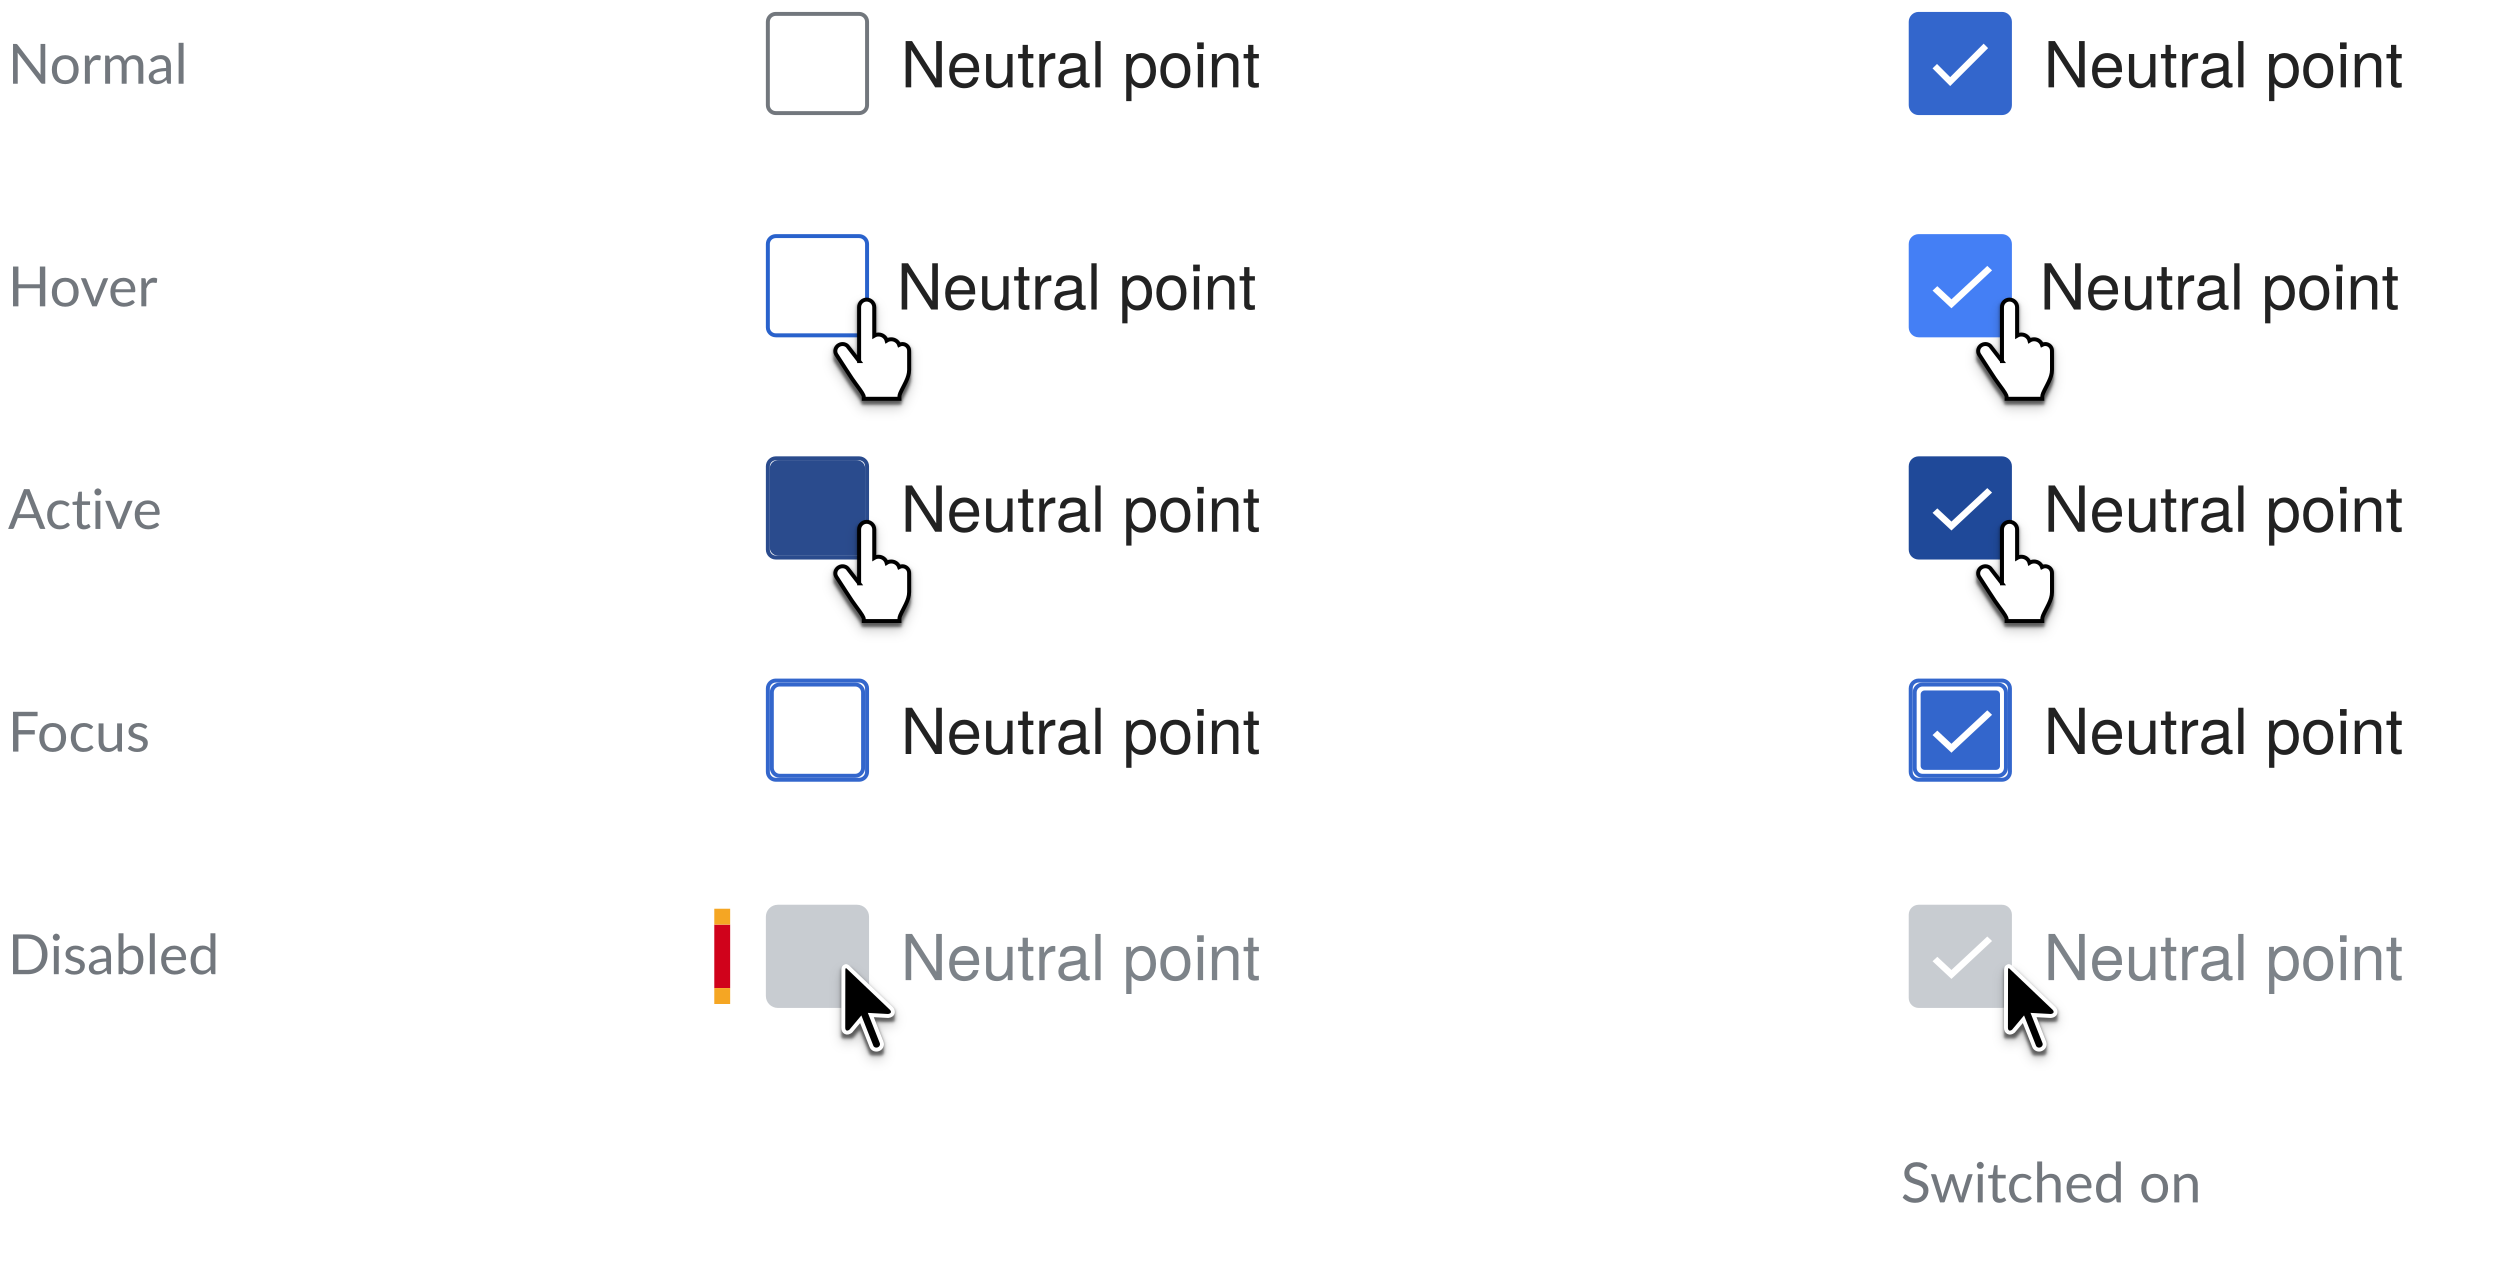
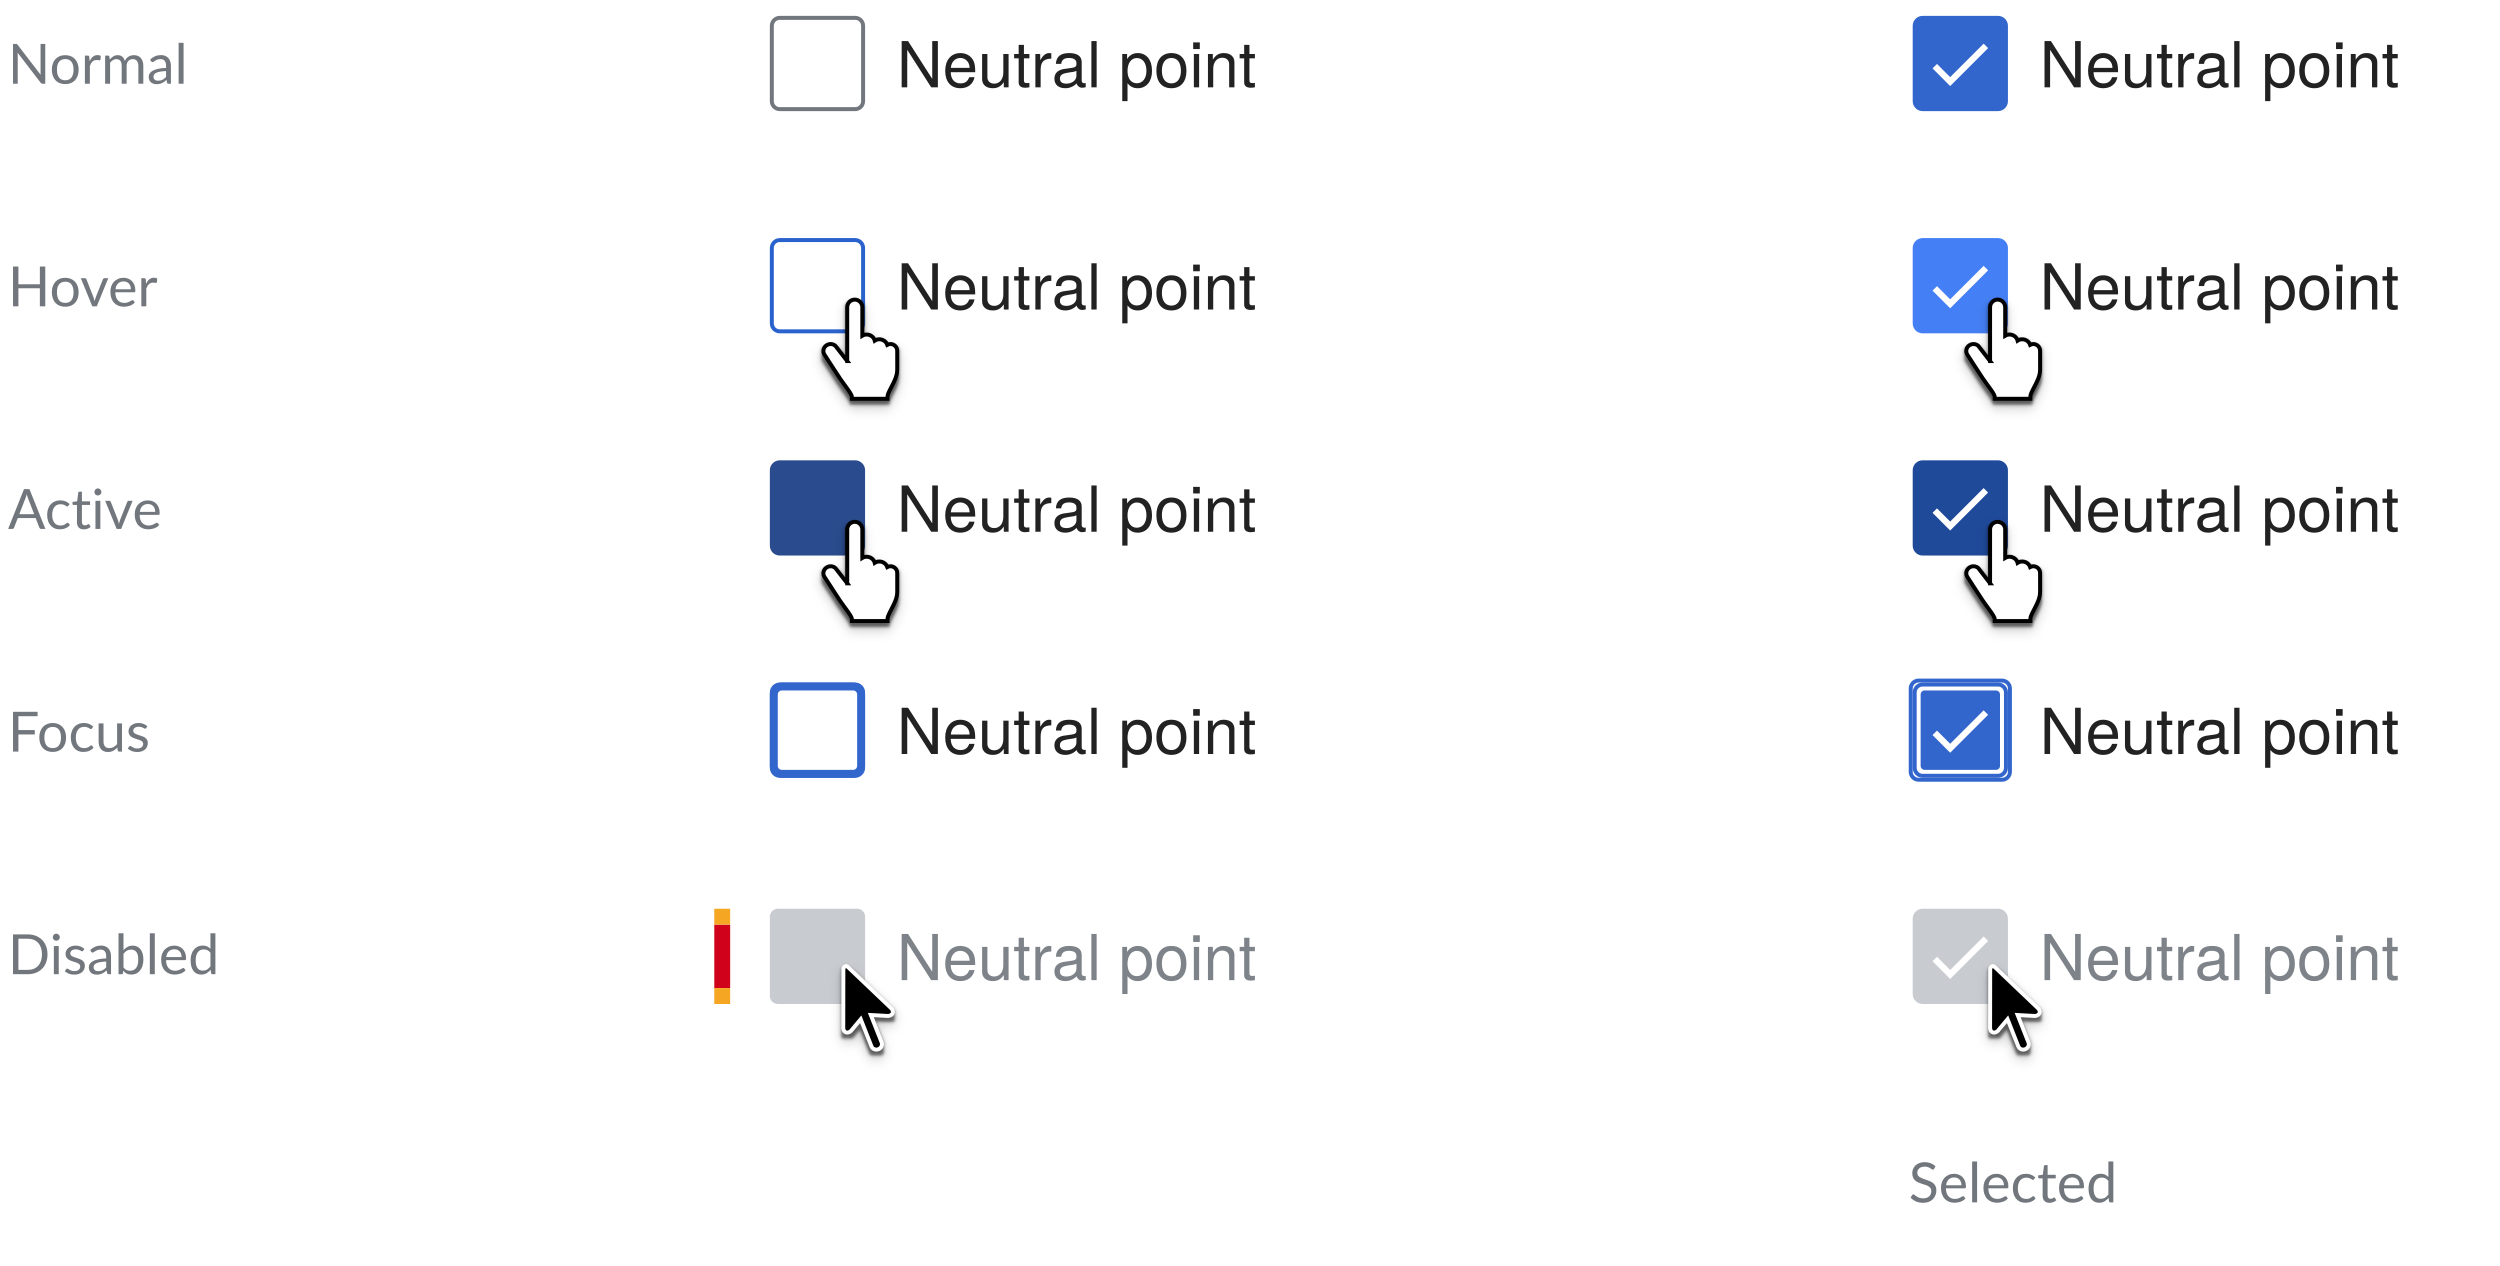
<svg xmlns="http://www.w3.org/2000/svg" xmlns:xlink="http://www.w3.org/1999/xlink" width="630" height="319" viewBox="0 0 630 319">
  <defs>
-     <filter id="filter-15" width="220.2%" height="165%" x="-56.2%" y="-22.5%" filterUnits="objectBoundingBox">
-       <feMorphology in="SourceAlpha" operator="dilate" radius="1" result="shadowSpreadOuter1" />
-       <feOffset dy="1" in="shadowSpreadOuter1" result="shadowOffsetOuter1" />
-       <feGaussianBlur in="shadowOffsetOuter1" result="shadowBlurOuter1" stdDeviation=".5" />
-       <feComposite in="shadowBlurOuter1" in2="SourceAlpha" operator="out" result="shadowBlurOuter1" />
-       <feColorMatrix in="shadowBlurOuter1" result="shadowMatrixOuter1" values="0 0 0 0 0 0 0 0 0 0 0 0 0 0 0 0 0 0 0.583 0" />
-       <feMorphology in="SourceAlpha" operator="dilate" radius="1" result="shadowSpreadOuter2" />
-       <feOffset dy="2" in="shadowSpreadOuter2" result="shadowOffsetOuter2" />
-       <feGaussianBlur in="shadowOffsetOuter2" result="shadowBlurOuter2" stdDeviation="1.5" />
-       <feComposite in="shadowBlurOuter2" in2="SourceAlpha" operator="out" result="shadowBlurOuter2" />
-       <feColorMatrix in="shadowBlurOuter2" result="shadowMatrixOuter2" values="0 0 0 0 0 0 0 0 0 0 0 0 0 0 0 0 0 0 0.179 0" />
-       <feMerge>
-         <feMergeNode in="shadowMatrixOuter1" />
-         <feMergeNode in="shadowMatrixOuter2" />
-       </feMerge>
-     </filter>
-     <filter id="filter-5" width="173.9%" height="154.2%" x="-36.9%" y="-18.8%" filterUnits="objectBoundingBox">
-       <feMorphology in="SourceAlpha" operator="dilate" radius="1" result="shadowSpreadOuter1" />
-       <feOffset dy="1" in="shadowSpreadOuter1" result="shadowOffsetOuter1" />
-       <feGaussianBlur in="shadowOffsetOuter1" result="shadowBlurOuter1" stdDeviation=".5" />
-       <feComposite in="shadowBlurOuter1" in2="SourceAlpha" operator="out" result="shadowBlurOuter1" />
-       <feColorMatrix in="shadowBlurOuter1" result="shadowMatrixOuter1" values="0 0 0 0 0 0 0 0 0 0 0 0 0 0 0 0 0 0 0.583 0" />
-       <feMorphology in="SourceAlpha" operator="dilate" radius="1" result="shadowSpreadOuter2" />
-       <feOffset dy="2" in="shadowSpreadOuter2" result="shadowOffsetOuter2" />
-       <feGaussianBlur in="shadowOffsetOuter2" result="shadowBlurOuter2" stdDeviation="1.5" />
-       <feComposite in="shadowBlurOuter2" in2="SourceAlpha" operator="out" result="shadowBlurOuter2" />
-       <feColorMatrix in="shadowBlurOuter2" result="shadowMatrixOuter2" values="0 0 0 0 0 0 0 0 0 0 0 0 0 0 0 0 0 0 0.179 0" />
-       <feMerge>
-         <feMergeNode in="shadowMatrixOuter1" />
-         <feMergeNode in="shadowMatrixOuter2" />
-       </feMerge>
-     </filter>
-     <filter id="filter-7" width="173.9%" height="154.2%" x="-36.9%" y="-18.8%" filterUnits="objectBoundingBox">
-       <feMorphology in="SourceAlpha" operator="dilate" radius="1" result="shadowSpreadOuter1" />
-       <feOffset dy="1" in="shadowSpreadOuter1" result="shadowOffsetOuter1" />
-       <feGaussianBlur in="shadowOffsetOuter1" result="shadowBlurOuter1" stdDeviation=".5" />
-       <feComposite in="shadowBlurOuter1" in2="SourceAlpha" operator="out" result="shadowBlurOuter1" />
-       <feColorMatrix in="shadowBlurOuter1" result="shadowMatrixOuter1" values="0 0 0 0 0 0 0 0 0 0 0 0 0 0 0 0 0 0 0.583 0" />
-       <feMorphology in="SourceAlpha" operator="dilate" radius="1" result="shadowSpreadOuter2" />
-       <feOffset dy="2" in="shadowSpreadOuter2" result="shadowOffsetOuter2" />
-       <feGaussianBlur in="shadowOffsetOuter2" result="shadowBlurOuter2" stdDeviation="1.5" />
-       <feComposite in="shadowBlurOuter2" in2="SourceAlpha" operator="out" result="shadowBlurOuter2" />
-       <feColorMatrix in="shadowBlurOuter2" result="shadowMatrixOuter2" values="0 0 0 0 0 0 0 0 0 0 0 0 0 0 0 0 0 0 0.179 0" />
-       <feMerge>
-         <feMergeNode in="shadowMatrixOuter1" />
-         <feMergeNode in="shadowMatrixOuter2" />
-       </feMerge>
-     </filter>
-     <filter id="filter-13" width="173.9%" height="154.2%" x="-36.9%" y="-18.8%" filterUnits="objectBoundingBox">
-       <feMorphology in="SourceAlpha" operator="dilate" radius="1" result="shadowSpreadOuter1" />
-       <feOffset dy="1" in="shadowSpreadOuter1" result="shadowOffsetOuter1" />
-       <feGaussianBlur in="shadowOffsetOuter1" result="shadowBlurOuter1" stdDeviation=".5" />
-       <feComposite in="shadowBlurOuter1" in2="SourceAlpha" operator="out" result="shadowBlurOuter1" />
-       <feColorMatrix in="shadowBlurOuter1" result="shadowMatrixOuter1" values="0 0 0 0 0 0 0 0 0 0 0 0 0 0 0 0 0 0 0.583 0" />
-       <feMorphology in="SourceAlpha" operator="dilate" radius="1" result="shadowSpreadOuter2" />
-       <feOffset dy="2" in="shadowSpreadOuter2" result="shadowOffsetOuter2" />
-       <feGaussianBlur in="shadowOffsetOuter2" result="shadowBlurOuter2" stdDeviation="1.5" />
-       <feComposite in="shadowBlurOuter2" in2="SourceAlpha" operator="out" result="shadowBlurOuter2" />
-       <feColorMatrix in="shadowBlurOuter2" result="shadowMatrixOuter2" values="0 0 0 0 0 0 0 0 0 0 0 0 0 0 0 0 0 0 0.179 0" />
-       <feMerge>
-         <feMergeNode in="shadowMatrixOuter1" />
-         <feMergeNode in="shadowMatrixOuter2" />
-       </feMerge>
-     </filter>
-     <filter id="filter-9" width="220.2%" height="165%" x="-56.2%" y="-22.5%" filterUnits="objectBoundingBox">
-       <feMorphology in="SourceAlpha" operator="dilate" radius="1" result="shadowSpreadOuter1" />
-       <feOffset dy="1" in="shadowSpreadOuter1" result="shadowOffsetOuter1" />
-       <feGaussianBlur in="shadowOffsetOuter1" result="shadowBlurOuter1" stdDeviation=".5" />
-       <feComposite in="shadowBlurOuter1" in2="SourceAlpha" operator="out" result="shadowBlurOuter1" />
-       <feColorMatrix in="shadowBlurOuter1" result="shadowMatrixOuter1" values="0 0 0 0 0 0 0 0 0 0 0 0 0 0 0 0 0 0 0.583 0" />
-       <feMorphology in="SourceAlpha" operator="dilate" radius="1" result="shadowSpreadOuter2" />
-       <feOffset dy="2" in="shadowSpreadOuter2" result="shadowOffsetOuter2" />
-       <feGaussianBlur in="shadowOffsetOuter2" result="shadowBlurOuter2" stdDeviation="1.5" />
-       <feComposite in="shadowBlurOuter2" in2="SourceAlpha" operator="out" result="shadowBlurOuter2" />
-       <feColorMatrix in="shadowBlurOuter2" result="shadowMatrixOuter2" values="0 0 0 0 0 0 0 0 0 0 0 0 0 0 0 0 0 0 0.179 0" />
-       <feMerge>
-         <feMergeNode in="shadowMatrixOuter1" />
-         <feMergeNode in="shadowMatrixOuter2" />
-       </feMerge>
-     </filter>
-     <filter id="filter-11" width="173.9%" height="154.2%" x="-36.9%" y="-18.8%" filterUnits="objectBoundingBox">
-       <feMorphology in="SourceAlpha" operator="dilate" radius="1" result="shadowSpreadOuter1" />
-       <feOffset dy="1" in="shadowSpreadOuter1" result="shadowOffsetOuter1" />
-       <feGaussianBlur in="shadowOffsetOuter1" result="shadowBlurOuter1" stdDeviation=".5" />
-       <feComposite in="shadowBlurOuter1" in2="SourceAlpha" operator="out" result="shadowBlurOuter1" />
-       <feColorMatrix in="shadowBlurOuter1" result="shadowMatrixOuter1" values="0 0 0 0 0 0 0 0 0 0 0 0 0 0 0 0 0 0 0.583 0" />
-       <feMorphology in="SourceAlpha" operator="dilate" radius="1" result="shadowSpreadOuter2" />
-       <feOffset dy="2" in="shadowSpreadOuter2" result="shadowOffsetOuter2" />
-       <feGaussianBlur in="shadowOffsetOuter2" result="shadowBlurOuter2" stdDeviation="1.5" />
-       <feComposite in="shadowBlurOuter2" in2="SourceAlpha" operator="out" result="shadowBlurOuter2" />
-       <feColorMatrix in="shadowBlurOuter2" result="shadowMatrixOuter2" values="0 0 0 0 0 0 0 0 0 0 0 0 0 0 0 0 0 0 0.179 0" />
-       <feMerge>
-         <feMergeNode in="shadowMatrixOuter1" />
-         <feMergeNode in="shadowMatrixOuter2" />
-       </feMerge>
-     </filter>
-     <path id="path-14" d="M6.132 11.269l4.71.26c.72-.08.899-.568.397-1.085L.592.3C.09-.216.027-.049.026.671L0 14.984c-.001.72.467.947 1.04.505l2.742-3.272c.095-.074.208-.146.327-.218l2.97 7.517c.165.41.664.595 1.113.413.449-.18.68-.66.514-1.07l-2.972-7.518.398-.073z" />
-     <path id="path-4" d="M17.595 12.379a1.19 1.19 0 00-1.197-1.183 1.19 1.19 0 00-1.196 1.179v-.826c0-.857-.719-1.551-1.606-1.551-.886 0-1.592.694-1.592 1.55V10.35c0-.856-.728-1.55-1.611-1.55s-1.586.694-1.586 1.55V1.425C8.807.638 8.168 0 7.397 0c-.772 0-1.398.638-1.398 1.425v15.038l-3.603-4.659c-.346-.586-1.126-.779-1.742-.431-.617.348-.836 1.105-.49 1.691 0 0 2.817 4.369 3.967 6.093C5.281 20.882 7.17 23.01 7.17 24h7.989c0-1.672 2.443-4.283 2.443-6.798v-3.24l-.006-1.583z" />
-     <path id="path-8" d="M6.132 11.269l4.71.26c.72-.08.899-.568.397-1.085L.592.3C.09-.216.027-.049.026.671L0 14.984c-.001.72.467.947 1.04.505l2.742-3.272c.095-.074.208-.146.327-.218l2.97 7.517c.165.41.664.595 1.113.413.449-.18.68-.66.514-1.07l-2.972-7.518.398-.073z" />
-     <path id="path-10" d="M17.595 12.379a1.19 1.19 0 00-1.197-1.183 1.19 1.19 0 00-1.196 1.179v-.826c0-.857-.719-1.551-1.606-1.551-.886 0-1.592.694-1.592 1.55V10.35c0-.856-.728-1.55-1.611-1.55s-1.586.694-1.586 1.55V1.425C8.807.638 8.168 0 7.397 0c-.772 0-1.398.638-1.398 1.425v15.038l-3.603-4.659c-.346-.586-1.126-.779-1.742-.431-.617.348-.836 1.105-.49 1.691 0 0 2.817 4.369 3.967 6.093C5.281 20.882 7.17 23.01 7.17 24h7.989c0-1.672 2.443-4.283 2.443-6.798v-3.24l-.006-1.583z" />
-     <path id="path-6" d="M17.595 12.379a1.19 1.19 0 00-1.197-1.183 1.19 1.19 0 00-1.196 1.179v-.826c0-.857-.719-1.551-1.606-1.551-.886 0-1.592.694-1.592 1.55V10.35c0-.856-.728-1.55-1.611-1.55s-1.586.694-1.586 1.55V1.425C8.807.638 8.168 0 7.397 0c-.772 0-1.398.638-1.398 1.425v15.038l-3.603-4.659c-.346-.586-1.126-.779-1.742-.431-.617.348-.836 1.105-.49 1.691 0 0 2.817 4.369 3.967 6.093C5.281 20.882 7.17 23.01 7.17 24h7.989c0-1.672 2.443-4.283 2.443-6.798v-3.24l-.006-1.583z" />
-     <path id="path-12" d="M17.595 12.379a1.19 1.19 0 00-1.197-1.183 1.19 1.19 0 00-1.196 1.179v-.826c0-.857-.719-1.551-1.606-1.551-.886 0-1.592.694-1.592 1.55V10.35c0-.856-.728-1.55-1.611-1.55s-1.586.694-1.586 1.55V1.425C8.807.638 8.168 0 7.397 0c-.772 0-1.398.638-1.398 1.425v15.038l-3.603-4.659c-.346-.586-1.126-.779-1.742-.431-.617.348-.836 1.105-.49 1.691 0 0 2.817 4.369 3.967 6.093C5.281 20.882 7.17 23.01 7.17 24h7.989c0-1.672 2.443-4.283 2.443-6.798v-3.24l-.006-1.583z" />
+     <filter id="filter-4" width="173.9%" height="154.2%" x="-36.9%" y="-18.8%" filterUnits="objectBoundingBox">
+       <feMorphology in="SourceAlpha" operator="dilate" radius="1" result="shadowSpreadOuter1" />
+       <feOffset dy="1" in="shadowSpreadOuter1" result="shadowOffsetOuter1" />
+       <feGaussianBlur in="shadowOffsetOuter1" result="shadowBlurOuter1" stdDeviation=".5" />
+       <feComposite in="shadowBlurOuter1" in2="SourceAlpha" operator="out" result="shadowBlurOuter1" />
+       <feColorMatrix in="shadowBlurOuter1" result="shadowMatrixOuter1" values="0 0 0 0 0 0 0 0 0 0 0 0 0 0 0 0 0 0 0.583 0" />
+       <feMorphology in="SourceAlpha" operator="dilate" radius="1" result="shadowSpreadOuter2" />
+       <feOffset dy="2" in="shadowSpreadOuter2" result="shadowOffsetOuter2" />
+       <feGaussianBlur in="shadowOffsetOuter2" result="shadowBlurOuter2" stdDeviation="1.5" />
+       <feComposite in="shadowBlurOuter2" in2="SourceAlpha" operator="out" result="shadowBlurOuter2" />
+       <feColorMatrix in="shadowBlurOuter2" result="shadowMatrixOuter2" values="0 0 0 0 0 0 0 0 0 0 0 0 0 0 0 0 0 0 0.179 0" />
+       <feMerge>
+         <feMergeNode in="shadowMatrixOuter1" />
+         <feMergeNode in="shadowMatrixOuter2" />
+       </feMerge>
+     </filter>
+     <filter id="filter-6" width="173.9%" height="154.2%" x="-36.9%" y="-18.8%" filterUnits="objectBoundingBox">
+       <feMorphology in="SourceAlpha" operator="dilate" radius="1" result="shadowSpreadOuter1" />
+       <feOffset dy="1" in="shadowSpreadOuter1" result="shadowOffsetOuter1" />
+       <feGaussianBlur in="shadowOffsetOuter1" result="shadowBlurOuter1" stdDeviation=".5" />
+       <feComposite in="shadowBlurOuter1" in2="SourceAlpha" operator="out" result="shadowBlurOuter1" />
+       <feColorMatrix in="shadowBlurOuter1" result="shadowMatrixOuter1" values="0 0 0 0 0 0 0 0 0 0 0 0 0 0 0 0 0 0 0.583 0" />
+       <feMorphology in="SourceAlpha" operator="dilate" radius="1" result="shadowSpreadOuter2" />
+       <feOffset dy="2" in="shadowSpreadOuter2" result="shadowOffsetOuter2" />
+       <feGaussianBlur in="shadowOffsetOuter2" result="shadowBlurOuter2" stdDeviation="1.5" />
+       <feComposite in="shadowBlurOuter2" in2="SourceAlpha" operator="out" result="shadowBlurOuter2" />
+       <feColorMatrix in="shadowBlurOuter2" result="shadowMatrixOuter2" values="0 0 0 0 0 0 0 0 0 0 0 0 0 0 0 0 0 0 0.179 0" />
+       <feMerge>
+         <feMergeNode in="shadowMatrixOuter1" />
+         <feMergeNode in="shadowMatrixOuter2" />
+       </feMerge>
+     </filter>
+     <filter id="filter-8" width="220.2%" height="165%" x="-56.2%" y="-22.5%" filterUnits="objectBoundingBox">
+       <feMorphology in="SourceAlpha" operator="dilate" radius="1" result="shadowSpreadOuter1" />
+       <feOffset dy="1" in="shadowSpreadOuter1" result="shadowOffsetOuter1" />
+       <feGaussianBlur in="shadowOffsetOuter1" result="shadowBlurOuter1" stdDeviation=".5" />
+       <feComposite in="shadowBlurOuter1" in2="SourceAlpha" operator="out" result="shadowBlurOuter1" />
+       <feColorMatrix in="shadowBlurOuter1" result="shadowMatrixOuter1" values="0 0 0 0 0 0 0 0 0 0 0 0 0 0 0 0 0 0 0.583 0" />
+       <feMorphology in="SourceAlpha" operator="dilate" radius="1" result="shadowSpreadOuter2" />
+       <feOffset dy="2" in="shadowSpreadOuter2" result="shadowOffsetOuter2" />
+       <feGaussianBlur in="shadowOffsetOuter2" result="shadowBlurOuter2" stdDeviation="1.5" />
+       <feComposite in="shadowBlurOuter2" in2="SourceAlpha" operator="out" result="shadowBlurOuter2" />
+       <feColorMatrix in="shadowBlurOuter2" result="shadowMatrixOuter2" values="0 0 0 0 0 0 0 0 0 0 0 0 0 0 0 0 0 0 0.179 0" />
+       <feMerge>
+         <feMergeNode in="shadowMatrixOuter1" />
+         <feMergeNode in="shadowMatrixOuter2" />
+       </feMerge>
+     </filter>
+     <filter id="filter-10" width="173.9%" height="154.2%" x="-36.9%" y="-18.8%" filterUnits="objectBoundingBox">
+       <feMorphology in="SourceAlpha" operator="dilate" radius="1" result="shadowSpreadOuter1" />
+       <feOffset dy="1" in="shadowSpreadOuter1" result="shadowOffsetOuter1" />
+       <feGaussianBlur in="shadowOffsetOuter1" result="shadowBlurOuter1" stdDeviation=".5" />
+       <feComposite in="shadowBlurOuter1" in2="SourceAlpha" operator="out" result="shadowBlurOuter1" />
+       <feColorMatrix in="shadowBlurOuter1" result="shadowMatrixOuter1" values="0 0 0 0 0 0 0 0 0 0 0 0 0 0 0 0 0 0 0.583 0" />
+       <feMorphology in="SourceAlpha" operator="dilate" radius="1" result="shadowSpreadOuter2" />
+       <feOffset dy="2" in="shadowSpreadOuter2" result="shadowOffsetOuter2" />
+       <feGaussianBlur in="shadowOffsetOuter2" result="shadowBlurOuter2" stdDeviation="1.5" />
+       <feComposite in="shadowBlurOuter2" in2="SourceAlpha" operator="out" result="shadowBlurOuter2" />
+       <feColorMatrix in="shadowBlurOuter2" result="shadowMatrixOuter2" values="0 0 0 0 0 0 0 0 0 0 0 0 0 0 0 0 0 0 0.179 0" />
+       <feMerge>
+         <feMergeNode in="shadowMatrixOuter1" />
+         <feMergeNode in="shadowMatrixOuter2" />
+       </feMerge>
+     </filter>
+     <filter id="filter-12" width="173.9%" height="154.2%" x="-36.9%" y="-18.8%" filterUnits="objectBoundingBox">
+       <feMorphology in="SourceAlpha" operator="dilate" radius="1" result="shadowSpreadOuter1" />
+       <feOffset dy="1" in="shadowSpreadOuter1" result="shadowOffsetOuter1" />
+       <feGaussianBlur in="shadowOffsetOuter1" result="shadowBlurOuter1" stdDeviation=".5" />
+       <feComposite in="shadowBlurOuter1" in2="SourceAlpha" operator="out" result="shadowBlurOuter1" />
+       <feColorMatrix in="shadowBlurOuter1" result="shadowMatrixOuter1" values="0 0 0 0 0 0 0 0 0 0 0 0 0 0 0 0 0 0 0.583 0" />
+       <feMorphology in="SourceAlpha" operator="dilate" radius="1" result="shadowSpreadOuter2" />
+       <feOffset dy="2" in="shadowSpreadOuter2" result="shadowOffsetOuter2" />
+       <feGaussianBlur in="shadowOffsetOuter2" result="shadowBlurOuter2" stdDeviation="1.5" />
+       <feComposite in="shadowBlurOuter2" in2="SourceAlpha" operator="out" result="shadowBlurOuter2" />
+       <feColorMatrix in="shadowBlurOuter2" result="shadowMatrixOuter2" values="0 0 0 0 0 0 0 0 0 0 0 0 0 0 0 0 0 0 0.179 0" />
+       <feMerge>
+         <feMergeNode in="shadowMatrixOuter1" />
+         <feMergeNode in="shadowMatrixOuter2" />
+       </feMerge>
+     </filter>
+     <filter id="filter-14" width="220.2%" height="165%" x="-56.2%" y="-22.5%" filterUnits="objectBoundingBox">
+       <feMorphology in="SourceAlpha" operator="dilate" radius="1" result="shadowSpreadOuter1" />
+       <feOffset dy="1" in="shadowSpreadOuter1" result="shadowOffsetOuter1" />
+       <feGaussianBlur in="shadowOffsetOuter1" result="shadowBlurOuter1" stdDeviation=".5" />
+       <feComposite in="shadowBlurOuter1" in2="SourceAlpha" operator="out" result="shadowBlurOuter1" />
+       <feColorMatrix in="shadowBlurOuter1" result="shadowMatrixOuter1" values="0 0 0 0 0 0 0 0 0 0 0 0 0 0 0 0 0 0 0.583 0" />
+       <feMorphology in="SourceAlpha" operator="dilate" radius="1" result="shadowSpreadOuter2" />
+       <feOffset dy="2" in="shadowSpreadOuter2" result="shadowOffsetOuter2" />
+       <feGaussianBlur in="shadowOffsetOuter2" result="shadowBlurOuter2" stdDeviation="1.5" />
+       <feComposite in="shadowBlurOuter2" in2="SourceAlpha" operator="out" result="shadowBlurOuter2" />
+       <feColorMatrix in="shadowBlurOuter2" result="shadowMatrixOuter2" values="0 0 0 0 0 0 0 0 0 0 0 0 0 0 0 0 0 0 0.179 0" />
+       <feMerge>
+         <feMergeNode in="shadowMatrixOuter1" />
+         <feMergeNode in="shadowMatrixOuter2" />
+       </feMerge>
+     </filter>
+     <path id="path-3" d="M17.595 12.379a1.19 1.19 0 00-1.197-1.183 1.19 1.19 0 00-1.196 1.179v-.826c0-.857-.719-1.551-1.606-1.551-.886 0-1.592.694-1.592 1.55V10.35c0-.856-.728-1.55-1.611-1.55s-1.586.694-1.586 1.55V1.425C8.807.638 8.168 0 7.397 0c-.772 0-1.398.638-1.398 1.425v15.038l-3.603-4.659c-.346-.586-1.126-.779-1.742-.431-.617.348-.836 1.105-.49 1.691 0 0 2.817 4.369 3.967 6.093C5.281 20.882 7.17 23.01 7.17 24h7.989c0-1.672 2.443-4.283 2.443-6.798v-3.24l-.006-1.583z" />
+     <path id="path-5" d="M17.595 12.379a1.19 1.19 0 00-1.197-1.183 1.19 1.19 0 00-1.196 1.179v-.826c0-.857-.719-1.551-1.606-1.551-.886 0-1.592.694-1.592 1.55V10.35c0-.856-.728-1.55-1.611-1.55s-1.586.694-1.586 1.55V1.425C8.807.638 8.168 0 7.397 0c-.772 0-1.398.638-1.398 1.425v15.038l-3.603-4.659c-.346-.586-1.126-.779-1.742-.431-.617.348-.836 1.105-.49 1.691 0 0 2.817 4.369 3.967 6.093C5.281 20.882 7.17 23.01 7.17 24h7.989c0-1.672 2.443-4.283 2.443-6.798v-3.24l-.006-1.583z" />
+     <path id="path-7" d="M6.132 11.269l4.71.26c.72-.08.899-.568.397-1.085L.592.3C.09-.216.027-.049.026.671L0 14.984c-.001.72.467.947 1.04.505l2.742-3.272c.095-.074.208-.146.327-.218l2.97 7.517c.165.41.664.595 1.113.413.449-.18.68-.66.514-1.07l-2.972-7.518.398-.073z" />
+     <path id="path-9" d="M17.595 12.379a1.19 1.19 0 00-1.197-1.183 1.19 1.19 0 00-1.196 1.179v-.826c0-.857-.719-1.551-1.606-1.551-.886 0-1.592.694-1.592 1.55V10.35c0-.856-.728-1.55-1.611-1.55s-1.586.694-1.586 1.55V1.425C8.807.638 8.168 0 7.397 0c-.772 0-1.398.638-1.398 1.425v15.038l-3.603-4.659c-.346-.586-1.126-.779-1.742-.431-.617.348-.836 1.105-.49 1.691 0 0 2.817 4.369 3.967 6.093C5.281 20.882 7.17 23.01 7.17 24h7.989c0-1.672 2.443-4.283 2.443-6.798v-3.24l-.006-1.583z" />
+     <path id="path-11" d="M17.595 12.379a1.19 1.19 0 00-1.197-1.183 1.19 1.19 0 00-1.196 1.179v-.826c0-.857-.719-1.551-1.606-1.551-.886 0-1.592.694-1.592 1.55V10.35c0-.856-.728-1.55-1.611-1.55s-1.586.694-1.586 1.55V1.425C8.807.638 8.168 0 7.397 0c-.772 0-1.398.638-1.398 1.425v15.038l-3.603-4.659c-.346-.586-1.126-.779-1.742-.431-.617.348-.836 1.105-.49 1.691 0 0 2.817 4.369 3.967 6.093C5.281 20.882 7.17 23.01 7.17 24h7.989c0-1.672 2.443-4.283 2.443-6.798v-3.24l-.006-1.583z" />
+     <path id="path-13" d="M6.132 11.269l4.71.26c.72-.08.899-.568.397-1.085L.592.3C.09-.216.027-.049.026.671L0 14.984c-.001.72.467.947 1.04.505l2.742-3.272c.095-.074.208-.146.327-.218l2.97 7.517c.165.41.664.595 1.113.413.449-.18.68-.66.514-1.07l-2.972-7.518.398-.073z" />
+     <rect id="path-1" width="24" height="24" x="0" y="0" rx="2" />
    <rect id="path-2" width="24" height="24" x="0" y="4" rx="2" />
-     <rect id="path-3" width="24" height="24" x="0" y="4" rx="2" />
-     <rect id="path-1" width="24" height="24" x="0" y="0" rx="2" />
  </defs>
  <g id="Artboard-page" fill="none" fill-rule="evenodd" stroke="none" stroke-width="1">
    <g id="WikimediaUI-components_overview" transform="translate(-5038 -256)">
      <path fill="#FFF" d="M0 0h14720v3264H0z" />
      <g id="CHECKBOX-DESKTOP" transform="translate(5038 186)">
        <g id="Checkbox-X" transform="translate(2 69)">
-           <text id="Normal-Hover-Active" fill="#72777D" font-family="Lato-Regular, Lato, sans-serif" font-size="14" font-weight="normal">
+           <text id="Normal-Hover-Active" fill="#72777D" font-family="Lato-Regular, Lato" font-size="14" font-weight="normal">
            <tspan x="0" y="22.1">Normal</tspan>
            <tspan x="0" y="78.2">Hover</tspan>
            <tspan x="0" y="134.3">Active</tspan>
            <tspan x="0" y="190.4">Focus</tspan>
            <tspan x="0" y="246.5">Disabled</tspan>
          </text>
-           <text id="Switched-on" fill="#72777D" font-family="Lato-Regular, Lato, sans-serif" font-size="14" font-weight="normal">
-             <tspan x="477" y="304">Switched on</tspan>
+           <text id="Selected" fill="#72777D" font-family="Lato-Regular, Lato" font-size="14" font-weight="normal">
+             <tspan x="479" y="304">Selected</tspan>
          </text>
-           <g id="-101-/-16-sp-(1-em)-+-2-*-4-sp-(0.25-em)" stroke-width="4" transform="rotate(-90 216 38)">
-             <g id="101-/-16-sp-(1-em)" stroke="#D0021B" transform="translate(4)">
+           <g id="_Spec-/-16-sp-(1-em)-+-2-*-4-sp-(0.25-em)" stroke-width="4" transform="rotate(-90 216 38)">
+             <g id="_Spec-/-16-sp-(1-em)" stroke="#D0021B" transform="translate(4)">
              <path id="16-sp-(1-em)" d="M0 2h16" />
            </g>
-             <g id="101-/-4-sp-(0.25-em)" stroke="#F5A623" transform="translate(20)">
+             <g id="_Spec-/-4-sp-(0.25-em)" stroke="#F5A623" transform="translate(20)">
              <path id="4-sp-(0.25-em)" d="M0 2h4" />
            </g>
-             <g id="101-/-4-sp-(0.25-em)" stroke="#F5A623">
+             <g id="_Spec-/-4-sp-(0.25-em)" stroke="#F5A623">
              <path id="4-sp-(0.25-em)" d="M0 2h4" />
            </g>
          </g>
          <g id="Checkbox-/-:checked-/-:disabled" transform="translate(480 226)">
-             <text id="8:16:8:16-copy-21" fill="#7D8389" font-family="HelveticaNeue, Helvetica Neue, sans-serif" font-size="16" font-weight="normal">
-               <tspan x="33" y="22">Neutral point</tspan>
+             <text id="Label" fill="#7D8389" font-family="HelveticaNeue, Helvetica Neue" font-size="16" font-weight="normal">
+               <tspan x="32" y="22">Neutral point</tspan>
            </text>
            <g id="Mediawiki.Neutral.Hover-copy-10-+-Imported-Layers-Copy-2" fill-rule="evenodd" stroke-width="1" transform="translate(0 4)">
-               <rect id="Mediawiki.Neutral.Hover-copy-10" width="25" height="25" x="-.5" y="-.5" fill="#C8CCD1" stroke="#C8CCD1" rx="2" />
-               <g id="Icon-/-Checkbox-checkmark" fill="#FFF" fill-rule="nonzero" transform="translate(5 7)">
-                 <path id="Shape" d="M4.761 8.433l-3.558-3.32L0 6.235l4.761 4.452L15 1.131 13.797 0z" />
+               <rect id="checkbox" width="23" height="23" x=".5" y=".5" fill="#C8CCD1" stroke="#C8CCD1" rx="2" />
+               <g id="Icon-/-Checkbox-checkmark" fill="#FFF" fill-rule="nonzero" transform="translate(5 7)">
+                 <path id="Shape" d="M4.444 8.433l-3.321-3.32L0 6.235l4.444 4.452L14 1.131 12.877 0z" />
              </g>
            </g>
          </g>
          <g id="Checkbox-/-:checked-/-:hover" transform="translate(480 57)">
-             <text id="8:16:8:16-copy-16" fill="#222" font-family="HelveticaNeue, Helvetica Neue, sans-serif" font-size="16" font-weight="normal">
+             <text id="Label" fill="#222" font-family="HelveticaNeue, Helvetica Neue" font-size="16" font-weight="normal">
              <tspan x="32" y="22">Neutral point</tspan>
            </text>
            <g id="Mediawiki.Neutral.Hover-copy-12-+-Imported-Layers-Copy-3" fill-rule="evenodd" stroke-width="1" transform="translate(0 4)">
-               <rect id="Mediawiki.Neutral.Hover-copy-12" width="25" height="25" x="-.5" y="-.5" fill="#447FF5" stroke="#447FF5" rx="2" />
-               <g id="Icon-/-Checkbox-checkmark" fill="#FFF" fill-rule="nonzero" transform="translate(5 7)">
-                 <path id="Shape" d="M4.761 8.433l-3.558-3.32L0 6.235l4.761 4.452L15 1.131 13.797 0z" />
+               <rect id="checkbox" width="23" height="23" x=".5" y=".5" fill="#447FF5" stroke="#447FF5" rx="2" />
+               <g id="Icon-/-Checkbox-checkmark" fill="#FFF" fill-rule="nonzero" transform="translate(5 7)">
+                 <path id="Shape" d="M4.444 8.433l-3.321-3.32L0 6.235l4.444 4.452L14 1.131 12.877 0z" />
              </g>
            </g>
          </g>
          <g id="Checkbox-/-:checked-/-:active" transform="translate(480 113)">
-             <text id="8:16:8:16-copy-16" fill="#222" font-family="HelveticaNeue, Helvetica Neue, sans-serif" font-size="16" font-weight="normal">
-               <tspan x="33" y="22">Neutral point</tspan>
-             </text>
-             <g id="Mediawiki.Neutral.Hover-copy-14-+-Imported-Layers-Copy-4" fill-rule="evenodd" stroke-width="1" transform="translate(0 4)">
-               <rect id="Mediawiki.Neutral.Hover-copy-14" width="25" height="25" x="-.5" y="-.5" fill="#1F4999" stroke="#1F4999" rx="2" />
-               <g id="Icon-/-Checkbox-checkmark" fill="#FFF" fill-rule="nonzero" transform="translate(5 7)">
-                 <path id="Shape" d="M4.761 8.433l-3.558-3.32L0 6.235l4.761 4.452L15 1.131 13.797 0z" />
+             <text id="Label" fill="#222" font-family="HelveticaNeue, Helvetica Neue" font-size="16" font-weight="normal">
+               <tspan x="32" y="22">Neutral point</tspan>
+             </text>
+             <g id="checkbox:checked:active" fill-rule="evenodd" stroke-width="1" transform="translate(0 4)">
+               <rect id="checkbox" width="23" height="23" x=".5" y=".5" fill="#1F4999" stroke="#1F4999" rx="2" />
+               <g id="Icon-/-Checkbox-checkmark" fill="#FFF" fill-rule="nonzero" transform="translate(5 7)">
+                 <path id="Shape" d="M4.444 8.433l-3.321-3.32L0 6.235l4.444 4.452L14 1.131 12.877 0z" />
              </g>
            </g>
          </g>
          <g id="Checkbox-/-:checked-/-:focus" transform="translate(480 169)">
-             <text id="8:16:8:16-copy-20" fill="#222" font-family="HelveticaNeue, Helvetica Neue, sans-serif" font-size="16" font-weight="normal">
-               <tspan x="33" y="22">Neutral point</tspan>
-             </text>
-             <g id="Mediawiki.Neutral.Hover-copy-2-+-Imported-Layers-Copy-5" fill-rule="evenodd" stroke-width="1" transform="translate(0 4)">
-               <g id="Mediawiki.Neutral.Hover-copy-2">
+             <text id="Label" fill="#222" font-family="HelveticaNeue, Helvetica Neue" font-size="16" font-weight="normal">
+               <tspan x="32" y="22">Neutral point</tspan>
+             </text>
+             <g id="checkbox:checked:focus" fill-rule="evenodd" stroke-width="1" transform="translate(0 4)">
+               <g id="checkbox">
                <rect width="22" height="22" x="1" y="1" fill="#36C" stroke="#FFF" stroke-linejoin="square" stroke-width="2" rx="2" />
                <rect width="25" height="25" x="-.5" y="-.5" stroke="#36C" rx="2" />
                <rect width="23" height="23" x=".5" y=".5" stroke="#36C" stroke-linejoin="square" rx="2" />
              </g>
              <g id="Icon-/-Checkbox-checkmark" fill="#FFF" fill-rule="nonzero" transform="translate(5 7)">
-                 <path id="Shape" d="M4.761 8.433l-3.558-3.32L0 6.235l4.761 4.452L15 1.131 13.797 0z" />
+                 <path id="Shape" d="M4.444 8.433l-3.321-3.32L0 6.235l4.444 4.452L14 1.131 12.877 0z" />
              </g>
            </g>
          </g>
          <g id="Checkbox-/-:checked-/-!default" transform="translate(480)">
-             <text id="Neutral-point" fill="#222" font-family="HelveticaNeue, Helvetica Neue, sans-serif" font-size="16" font-weight="normal">
-               <tspan x="33" y="23">Neutral point</tspan>
-             </text>
-             <g id="Mediawiki.Neutral.Hover-copy-8-+-Imported-Layers-Copy" fill-rule="evenodd" stroke-width="1" transform="translate(0 5)">
-               <rect id="Mediawiki.Neutral.Hover-copy-8" width="25" height="25" x="-.5" y="-.5" fill="#36C" stroke="#36C" rx="2" />
+             <text id="Label" fill="#222" font-family="HelveticaNeue, Helvetica Neue" font-size="16" font-weight="normal">
+               <tspan x="32" y="23">Neutral point</tspan>
+             </text>
+             <g id="Checkbox" fill-rule="evenodd" stroke-width="1" transform="translate(0 5)">
+               <rect id="checkbox" width="23" height="23" x=".5" y=".5" fill="#36C" stroke="#36C" rx="2" />
              <g id="Icon-/-Checkbox-checkmark" fill="#FFF" fill-rule="nonzero" transform="translate(5 7)">
                <path id="Shape" d="M4.444 8.433l-3.321-3.32L0 6.235l4.444 4.452L14 1.131 12.877 0z" />
              </g>
            </g>
          </g>
          <g id="Checkbox-/-:disabled" transform="translate(192 226)">
-             <text id="8:16:8:16-copy-17" fill="#7D8389" font-family="HelveticaNeue, Helvetica Neue, sans-serif" font-size="16" font-weight="normal">
-               <tspan x="33" y="22">Neutral point</tspan>
-             </text>
-             <path id="Mediawiki.Neutral.Hover-copy-11" fill="#C8CCD1" fill-rule="evenodd" stroke="#C8CCD1" stroke-width="1" d="M2.005 3.5h19.99A2.505 2.505 0 0124.5 6.005v19.99a2.505 2.505 0 01-2.505 2.505H2.005A2.505 2.505 0 01-.5 25.995V6.005A2.505 2.505 0 012.005 3.5z" />
+             <text id="Label" fill="#7D8389" font-family="HelveticaNeue, Helvetica Neue" font-size="16" font-weight="normal">
+               <tspan x="32" y="22">Neutral point</tspan>
+             </text>
+             <path id="checkbox" fill="#C8CCD1" fill-rule="evenodd" stroke="#C8CCD1" stroke-width="1" d="M2.005 4.5C1.174 4.5.5 5.173.5 6.005v19.99c0 .831.673 1.505 1.505 1.505h19.99c.831 0 1.505-.673 1.505-1.505V6.005c0-.831-.673-1.505-1.505-1.505H2.005z" />
          </g>
          <g id="Checkbox-/-:active" transform="translate(192 113)">
-             <text id="8:16:8:16-copy-16" fill="#222" font-family="HelveticaNeue, Helvetica Neue, sans-serif" font-size="16" font-weight="normal">
-               <tspan x="33" y="22">Neutral point</tspan>
-             </text>
-             <g id="Mediawiki.Neutral.Hover-copy-15">
-               <use fill="#2A4B8D" xlink:href="#path-2" />
-               <rect width="25" height="25" x="-.5" y="3.5" stroke="#2A4B8D" rx="2" />
-               <rect width="23" height="23" x=".5" y="4.5" stroke="#2A4B8D" stroke-linejoin="square" rx="2" />
-             </g>
+             <text id="Label" fill="#222" font-family="HelveticaNeue, Helvetica Neue" font-size="16" font-weight="normal">
+               <tspan x="32" y="22">Neutral point</tspan>
+             </text>
+             <rect id="checkbox" width="23" height="23" x=".5" y="4.5" fill="#2A4B8D" fill-rule="evenodd" stroke="#2A4B8D" stroke-width="1" rx="2" />
          </g>
          <g id="Checkbox-/-:hover" transform="translate(192 57)">
-             <text id="8:16:8:16-copy-16" fill="#222" font-family="HelveticaNeue, Helvetica Neue, sans-serif" font-size="16" font-weight="normal">
-               <tspan x="32" y="22">Neutral point</tspan>
-             </text>
-             <rect id="Mediawiki.Neutral.Hover-copy-13" width="25" height="25" x="-.5" y="3.5" stroke="#2962CC" stroke-width="1" rx="2" />
+             <text id="Label" fill="#222" font-family="HelveticaNeue, Helvetica Neue" font-size="16" font-weight="normal">
+               <tspan x="32" y="22">Neutral point</tspan>
+             </text>
+             <rect id="checkbox" width="23" height="23" x=".5" y="4.5" stroke="#2962CC" stroke-width="1" rx="2" />
          </g>
          <g id="Checkbox-/-:focus" transform="translate(192 169)">
-             <text id="8:16:8:16-copy-18" fill="#222" font-family="HelveticaNeue, Helvetica Neue, sans-serif" font-size="16" font-weight="normal">
-               <tspan x="33" y="22">Neutral point</tspan>
-             </text>
-             <g id="Mediawiki.Neutral.Hover-copy-16" stroke="#36C" stroke-width="1">
-               <rect width="23" height="23" x=".5" y="4.5" stroke-linejoin="square" rx="2" />
-               <rect width="25" height="25" x="-.5" y="3.5" rx="2" />
+             <text id="Label" fill="#222" font-family="HelveticaNeue, Helvetica Neue" font-size="16" font-weight="normal">
+               <tspan x="32" y="22">Neutral point</tspan>
+             </text>
+             <g id="checkbox" stroke="#36C" stroke-linejoin="square">
+               <rect width="23" height="23" x=".5" y="4.5" rx="2" />
+               <rect width="22" height="22" x="1" y="5" stroke-width="2" rx="2" />
            </g>
          </g>
          <g id="Checkbox-/-!default" transform="translate(192 1)">
-             <text id="8:16:8:16-copy-15" fill="#222" font-family="HelveticaNeue, Helvetica Neue, sans-serif" font-size="16" font-weight="normal">
-               <tspan x="33" y="22">Neutral point</tspan>
-             </text>
-             <g id="Checkbox-:normal" fill="#FFF" fill-rule="evenodd" stroke="#72777D" stroke-width="1" transform="translate(0 4)">
-               <rect id="Mediawiki.Neutral.Hover-copy-9" width="25" height="25" x="-.5" y="-.5" rx="2" />
-             </g>
-           </g>
-           <g id="Cursor-/-Pointer" transform="translate(497 133)">
-             <g id="Cursor-Pointer">
-               <use fill="#000" filter="url(#filter-5)" xlink:href="#path-4" />
-               <path fill="#FFF" stroke="#000" d="M5.499 15V1.424C5.499.365 6.346-.5 7.396-.5c1.052 0 1.91.865 1.91 1.925v7.172a2.116 2.116 0 011.087-.298c.977 0 1.809.653 2.044 1.54.332-.216.73-.341 1.16-.341.926 0 1.716.584 1.996 1.399a1.7 1.7 0 01.805-.201 1.69 1.69 0 011.697 1.683v-.002l.006 1.586v3.239c0 .257-.022.519-.066.787-.155.942-.512 1.811-1.212 3.158-1.01 1.946-1.165 2.297-1.165 2.853v.5h-8.99V24c0-.421-.472-1.169-1.853-3.03l-.079-.106a34.473 34.473 0 01-1.02-1.43c-.39-.583-.991-1.5-1.748-2.664l-.027-.043a1115.225 1115.225 0 01-2.009-3.1l-.199-.309c-.49-.83-.181-1.897.675-2.38.85-.48 1.932-.212 2.383.56L5.5 15z" />
-             </g>
-           </g>
-           <g id="Cursor-/-Pointer" transform="translate(497 77)">
-             <g id="Cursor-Pointer">
-               <use fill="#000" filter="url(#filter-7)" xlink:href="#path-6" />
-               <path fill="#FFF" stroke="#000" d="M5.499 15V1.424C5.499.365 6.346-.5 7.396-.5c1.052 0 1.91.865 1.91 1.925v7.172a2.116 2.116 0 011.087-.298c.977 0 1.809.653 2.044 1.54.332-.216.73-.341 1.16-.341.926 0 1.716.584 1.996 1.399a1.7 1.7 0 01.805-.201 1.69 1.69 0 011.697 1.683v-.002l.006 1.586v3.239c0 .257-.022.519-.066.787-.155.942-.512 1.811-1.212 3.158-1.01 1.946-1.165 2.297-1.165 2.853v.5h-8.99V24c0-.421-.472-1.169-1.853-3.03l-.079-.106a34.473 34.473 0 01-1.02-1.43c-.39-.583-.991-1.5-1.748-2.664l-.027-.043a1115.225 1115.225 0 01-2.009-3.1l-.199-.309c-.49-.83-.181-1.897.675-2.38.85-.48 1.932-.212 2.383.56L5.5 15z" />
-             </g>
-           </g>
-           <g id="Cursor-/-!default" transform="translate(504 245)">
-             <g id="cursor" fill="#000">
-               <use filter="url(#filter-9)" xlink:href="#path-8" />
+             <text id="Label" fill="#222" font-family="HelveticaNeue, Helvetica Neue" font-size="16" font-weight="normal">
+               <tspan x="32" y="22">Neutral point</tspan>
+             </text>
+             <rect id="checkbox" width="23" height="23" x=".5" y="4.5" fill="#FFF" fill-rule="evenodd" stroke="#72777D" stroke-width="1" rx="2" />
+           </g>
+           <g id="Cursor-/-Pointer" transform="translate(494 133)">
+             <g id="Cursor-Pointer">
+               <use fill="#000" filter="url(#filter-4)" xlink:href="#path-3" />
+               <path fill="#FFF" stroke="#000" d="M5.499 15V1.424C5.499.365 6.346-.5 7.396-.5c1.052 0 1.91.865 1.91 1.925v7.172a2.116 2.116 0 011.087-.298c.977 0 1.809.653 2.044 1.54.332-.216.73-.341 1.16-.341.926 0 1.716.584 1.996 1.399a1.7 1.7 0 01.805-.201 1.69 1.69 0 011.697 1.683v-.002l.006 1.586v3.239c0 .257-.022.519-.066.787-.155.942-.512 1.811-1.212 3.158-1.01 1.946-1.165 2.297-1.165 2.853v.5h-8.99V24c0-.421-.472-1.169-1.853-3.03l-.079-.106a34.473 34.473 0 01-1.02-1.43c-.39-.583-.991-1.5-1.748-2.664l-.027-.043a1115.225 1115.225 0 01-2.009-3.1l-.199-.309c-.49-.83-.181-1.897.675-2.38.85-.48 1.932-.212 2.383.56L5.5 15z" />
+             </g>
+           </g>
+           <g id="Cursor-/-Pointer" transform="translate(494 77)">
+             <g id="Cursor-Pointer">
+               <use fill="#000" filter="url(#filter-6)" xlink:href="#path-5" />
+               <path fill="#FFF" stroke="#000" d="M5.499 15V1.424C5.499.365 6.346-.5 7.396-.5c1.052 0 1.91.865 1.91 1.925v7.172a2.116 2.116 0 011.087-.298c.977 0 1.809.653 2.044 1.54.332-.216.73-.341 1.16-.341.926 0 1.716.584 1.996 1.399a1.7 1.7 0 01.805-.201 1.69 1.69 0 011.697 1.683v-.002l.006 1.586v3.239c0 .257-.022.519-.066.787-.155.942-.512 1.811-1.212 3.158-1.01 1.946-1.165 2.297-1.165 2.853v.5h-8.99V24c0-.421-.472-1.169-1.853-3.03l-.079-.106a34.473 34.473 0 01-1.02-1.43c-.39-.583-.991-1.5-1.748-2.664l-.027-.043a1115.225 1115.225 0 01-2.009-3.1l-.199-.309c-.49-.83-.181-1.897.675-2.38.85-.48 1.932-.212 2.383.56L5.5 15z" />
+             </g>
+           </g>
+           <g id="Cursor-/-!default" transform="translate(500 245)">
+             <g id="Cursor" fill="#000">
+               <use filter="url(#filter-8)" xlink:href="#path-7" />
              <path stroke="#FFF" d="M6.448 11.787l2.721 6.886c.273.675-.094 1.44-.79 1.72-.696.283-1.491-.013-1.765-.692l-2.708-6.853-2.483 2.963-.077.075c-.901.695-1.848.236-1.846-.902L-.474.669c0-.618.027-.82.271-1.028.4-.34.694-.163 1.14.298l10.66 10.157c.793.817.432 1.805-.782 1.933l-4.367-.242z" />
            </g>
          </g>
-           <g id="Cursor-/-Pointer" transform="translate(209 77)">
-             <g id="Cursor-Pointer">
-               <use fill="#000" filter="url(#filter-11)" xlink:href="#path-10" />
-               <path fill="#FFF" stroke="#000" d="M5.499 15V1.424C5.499.365 6.346-.5 7.396-.5c1.052 0 1.91.865 1.91 1.925v7.172a2.116 2.116 0 011.087-.298c.977 0 1.809.653 2.044 1.54.332-.216.73-.341 1.16-.341.926 0 1.716.584 1.996 1.399a1.7 1.7 0 01.805-.201 1.69 1.69 0 011.697 1.683v-.002l.006 1.586v3.239c0 .257-.022.519-.066.787-.155.942-.512 1.811-1.212 3.158-1.01 1.946-1.165 2.297-1.165 2.853v.5h-8.99V24c0-.421-.472-1.169-1.853-3.03l-.079-.106a34.473 34.473 0 01-1.02-1.43c-.39-.583-.991-1.5-1.748-2.664l-.027-.043a1115.225 1115.225 0 01-2.009-3.1l-.199-.309c-.49-.83-.181-1.897.675-2.38.85-.48 1.932-.212 2.383.56L5.5 15z" />
-             </g>
-           </g>
-           <g id="Cursor-/-Pointer" transform="translate(209 133)">
-             <g id="Cursor-Pointer">
-               <use fill="#000" filter="url(#filter-13)" xlink:href="#path-12" />
+           <g id="Cursor-/-Pointer" transform="translate(206 77)">
+             <g id="Cursor-Pointer">
+               <use fill="#000" filter="url(#filter-10)" xlink:href="#path-9" />
+               <path fill="#FFF" stroke="#000" d="M5.499 15V1.424C5.499.365 6.346-.5 7.396-.5c1.052 0 1.91.865 1.91 1.925v7.172a2.116 2.116 0 011.087-.298c.977 0 1.809.653 2.044 1.54.332-.216.73-.341 1.16-.341.926 0 1.716.584 1.996 1.399a1.7 1.7 0 01.805-.201 1.69 1.69 0 011.697 1.683v-.002l.006 1.586v3.239c0 .257-.022.519-.066.787-.155.942-.512 1.811-1.212 3.158-1.01 1.946-1.165 2.297-1.165 2.853v.5h-8.99V24c0-.421-.472-1.169-1.853-3.03l-.079-.106a34.473 34.473 0 01-1.02-1.43c-.39-.583-.991-1.5-1.748-2.664l-.027-.043a1115.225 1115.225 0 01-2.009-3.1l-.199-.309c-.49-.83-.181-1.897.675-2.38.85-.48 1.932-.212 2.383.56L5.5 15z" />
+             </g>
+           </g>
+           <g id="Cursor-/-Pointer" transform="translate(206 133)">
+             <g id="Cursor-Pointer">
+               <use fill="#000" filter="url(#filter-12)" xlink:href="#path-11" />
              <path fill="#FFF" stroke="#000" d="M5.499 15V1.424C5.499.365 6.346-.5 7.396-.5c1.052 0 1.91.865 1.91 1.925v7.172a2.116 2.116 0 011.087-.298c.977 0 1.809.653 2.044 1.54.332-.216.73-.341 1.16-.341.926 0 1.716.584 1.996 1.399a1.7 1.7 0 01.805-.201 1.69 1.69 0 011.697 1.683v-.002l.006 1.586v3.239c0 .257-.022.519-.066.787-.155.942-.512 1.811-1.212 3.158-1.01 1.946-1.165 2.297-1.165 2.853v.5h-8.99V24c0-.421-.472-1.169-1.853-3.03l-.079-.106a34.473 34.473 0 01-1.02-1.43c-.39-.583-.991-1.5-1.748-2.664l-.027-.043a1115.225 1115.225 0 01-2.009-3.1l-.199-.309c-.49-.83-.181-1.897.675-2.38.85-.48 1.932-.212 2.383.56L5.5 15z" />
            </g>
          </g>
          <g id="Cursor-/-!default" transform="translate(211 245)">
-             <g id="cursor" fill="#000">
-               <use filter="url(#filter-15)" xlink:href="#path-14" />
+             <g id="Cursor" fill="#000">
+               <use filter="url(#filter-14)" xlink:href="#path-13" />
              <path stroke="#FFF" d="M6.448 11.787l2.721 6.886c.273.675-.094 1.44-.79 1.72-.696.283-1.491-.013-1.765-.692l-2.708-6.853-2.483 2.963-.077.075c-.901.695-1.848.236-1.846-.902L-.474.669c0-.618.027-.82.271-1.028.4-.34.694-.163 1.14.298l10.66 10.157c.793.817.432 1.805-.782 1.933l-4.367-.242z" />
            </g>
          </g>
        </g>
      </g>
    </g>
  </g>
</svg>
